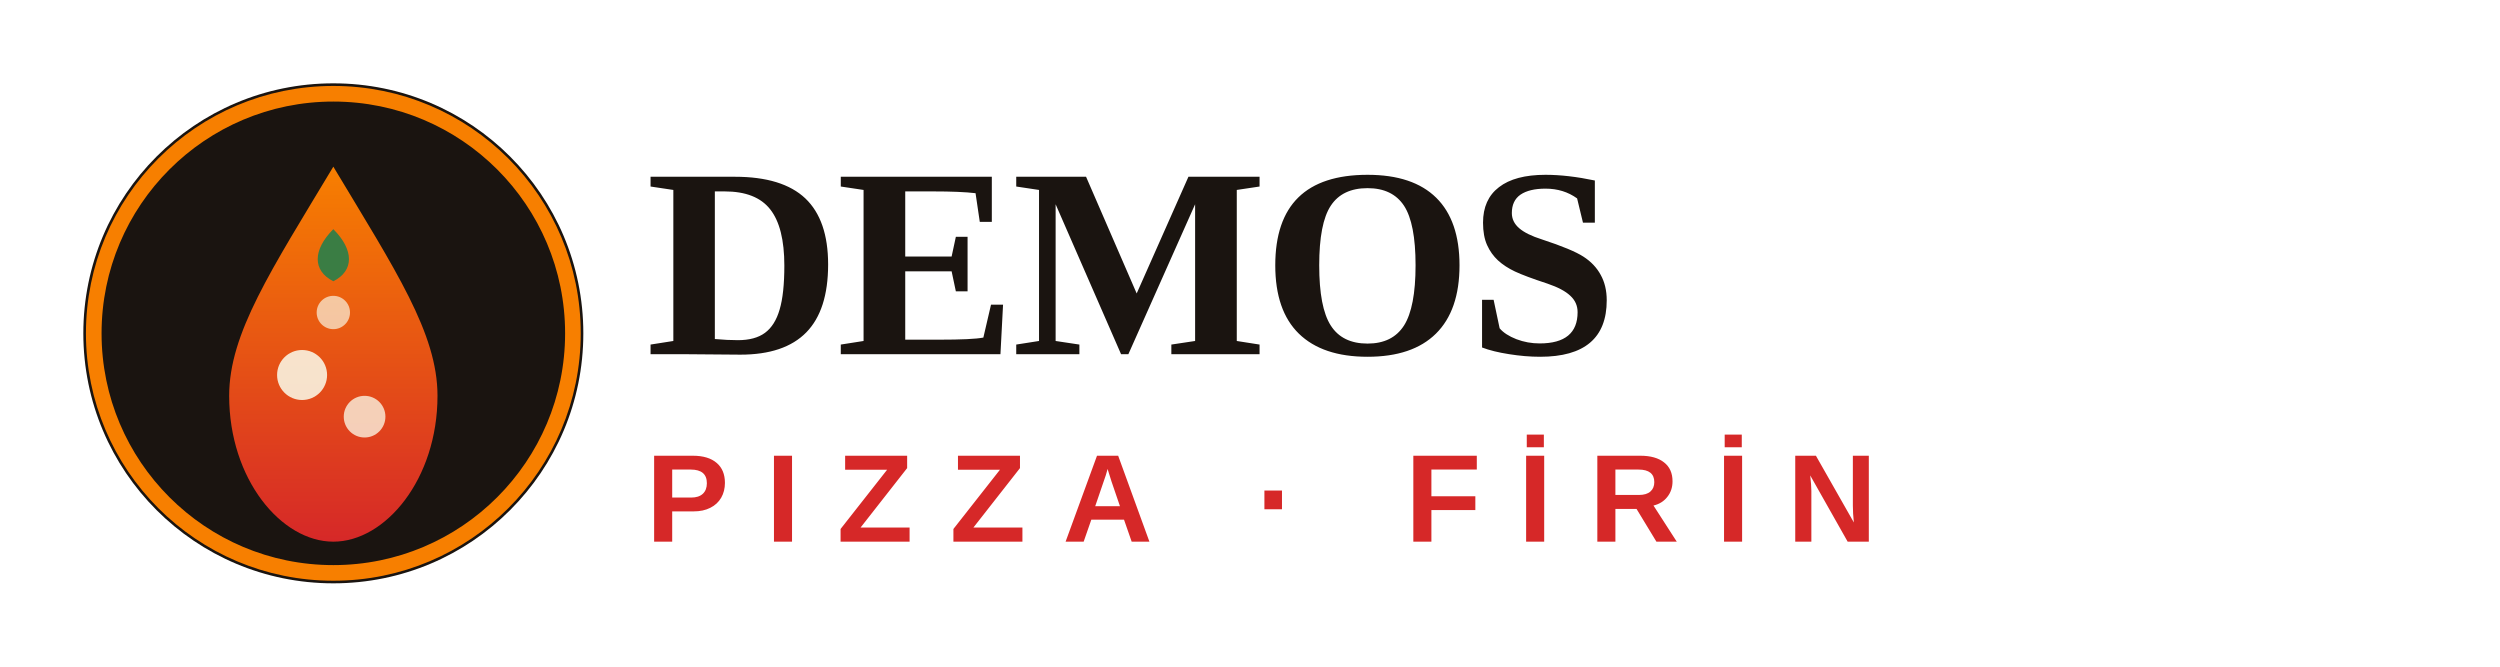
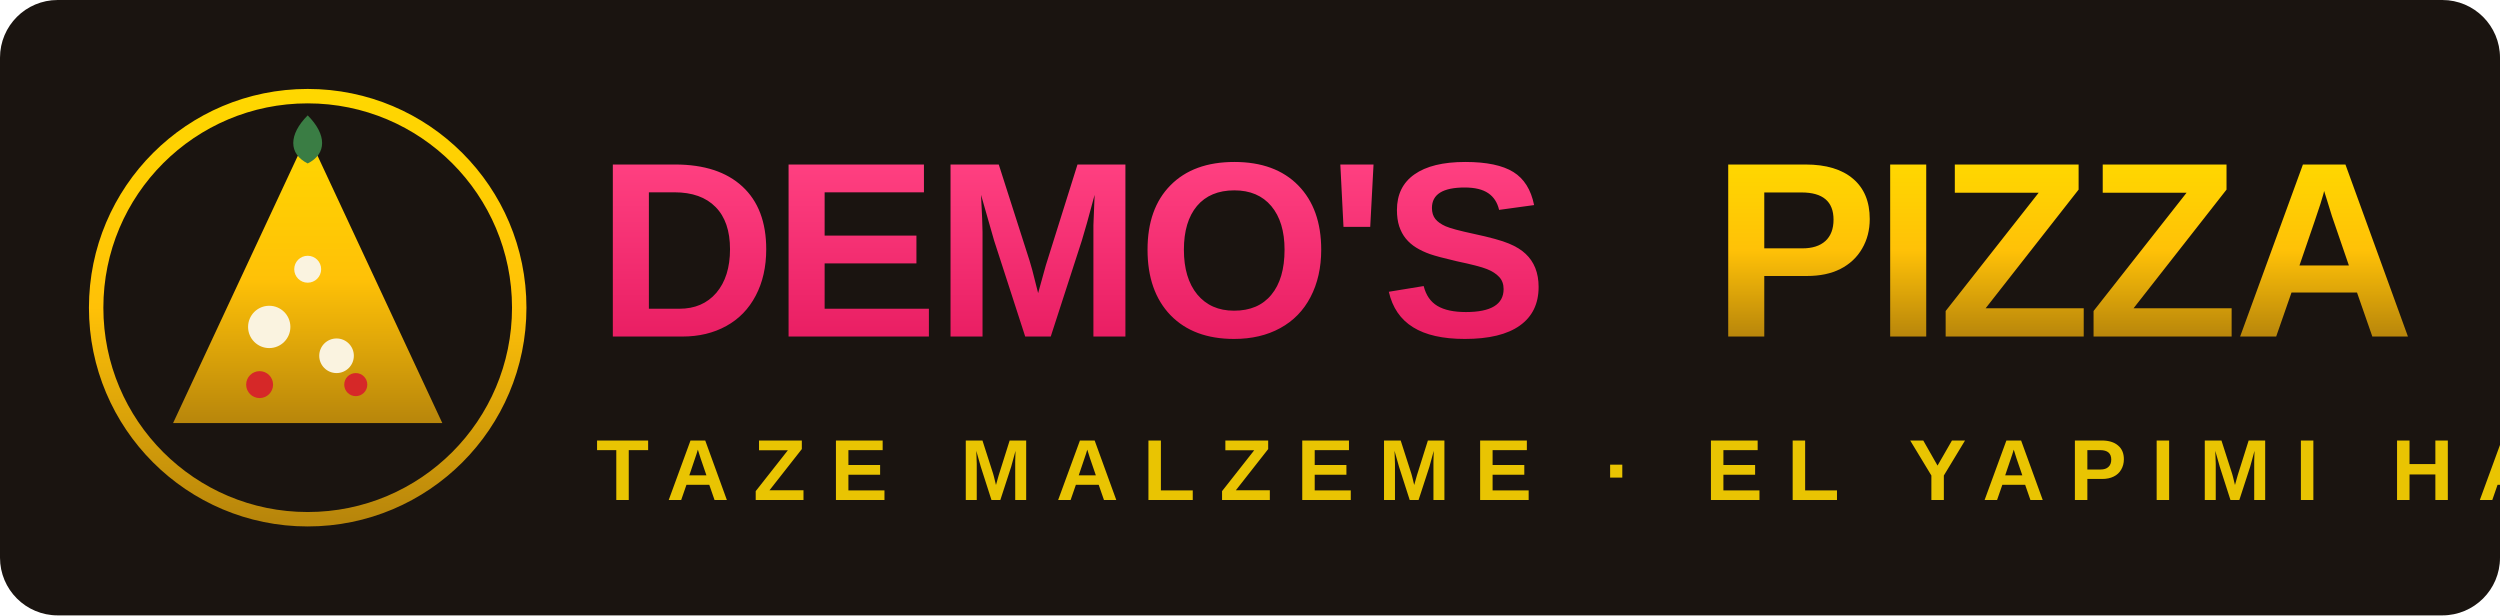
- <svg xmlns="http://www.w3.org/2000/svg" viewBox="0 0 240 64" role="img" aria-label="Demos Pizza">
+ <svg xmlns="http://www.w3.org/2000/svg" viewBox="0 0 260 64" role="img" aria-label="Demos Pizza">
  <defs>
-     <linearGradient id="dpFlame" x1="0" y1="0" x2="0" y2="1">
-       <stop offset="0%" stop-color="#F77F00" />
-       <stop offset="100%" stop-color="#D62828" />
+     <linearGradient id="dpGold" x1="0" y1="0" x2="0" y2="1">
+       <stop offset="0%" stop-color="#FFD700" />
+       <stop offset="50%" stop-color="#FFC107" />
+       <stop offset="100%" stop-color="#B8860B" />
    </linearGradient>
-     <linearGradient id="dpSlice" x1="0" y1="0" x2="1" y2="1">
-       <stop offset="0%" stop-color="#FAF3E0" />
-       <stop offset="100%" stop-color="#F4E4BC" />
+     <linearGradient id="dpPink" x1="0" y1="0" x2="0" y2="1">
+       <stop offset="0%" stop-color="#FF4081" />
+       <stop offset="100%" stop-color="#E91E63" />
    </linearGradient>
  </defs>
+   <rect x="0" y="0" width="260" height="64" rx="6" fill="#1A1410" />
  <g transform="translate(8,8)">
-     <circle cx="24" cy="24" r="24" fill="#1A1410" />
-     <circle cx="24" cy="24" r="23" fill="none" stroke="#F77F00" stroke-width="1.5" />
-     <path d="M24 8 C 18 18, 14 24, 14 30 C 14 38, 19 44, 24 44 C 29 44, 34 38, 34 30 C 34 24, 30 18, 24 8 Z" fill="url(#dpFlame)" />
-     <circle cx="21" cy="28" r="2.4" fill="#FAF3E0" opacity="0.9" />
-     <circle cx="27" cy="32" r="2" fill="#FAF3E0" opacity="0.8" />
-     <circle cx="24" cy="22" r="1.6" fill="#FAF3E0" opacity="0.7" />
-     <path d="M24 14 C 22 16, 22 18, 24 19 C 26 18, 26 16, 24 14 Z" fill="#3A7D44" />
+     <circle cx="24" cy="24" r="22" fill="none" stroke="url(#dpGold)" stroke-width="1.5" />
+     <path d="M24 6 L 38 36 L 10 36 Z" fill="url(#dpGold)" />
+     <circle cx="20" cy="26" r="2.2" fill="#FAF3E0" />
+     <circle cx="27" cy="29" r="1.8" fill="#FAF3E0" />
+     <circle cx="24" cy="20" r="1.4" fill="#FAF3E0" />
+     <circle cx="19" cy="32" r="1.4" fill="#D62828" />
+     <circle cx="29" cy="32" r="1.2" fill="#D62828" />
+     <path d="M24 4 C 22 6, 22 8, 24 9 C 26 8, 26 6, 24 4 Z" fill="#3A7D44" />
  </g>
-   <text x="62" y="34" font-family="Georgia, 'Times New Roman', serif" font-size="26" font-weight="700" fill="#1A1410" letter-spacing="-0.5">DEMOS</text>
-   <text x="62" y="52" font-family="Arial, sans-serif" font-size="12" font-weight="600" fill="#D62828" letter-spacing="3.5">PIZZA · FİRİN</text>
+   <text x="62" y="35" font-family="Arial Black, 'Arial', sans-serif" font-size="26" font-weight="900" fill="url(#dpPink)" letter-spacing="-0.5">DEMO'S</text>
+   <text x="178" y="35" font-family="Arial Black, 'Arial', sans-serif" font-size="26" font-weight="900" fill="url(#dpGold)" letter-spacing="-0.5">PIZZA</text>
+   <text x="62" y="52" font-family="Arial, sans-serif" font-size="9" font-weight="600" fill="#FFD700" letter-spacing="2.5" opacity="0.9">TAZE MALZEME · EL YAPIMI HAMUR</text>
</svg>
